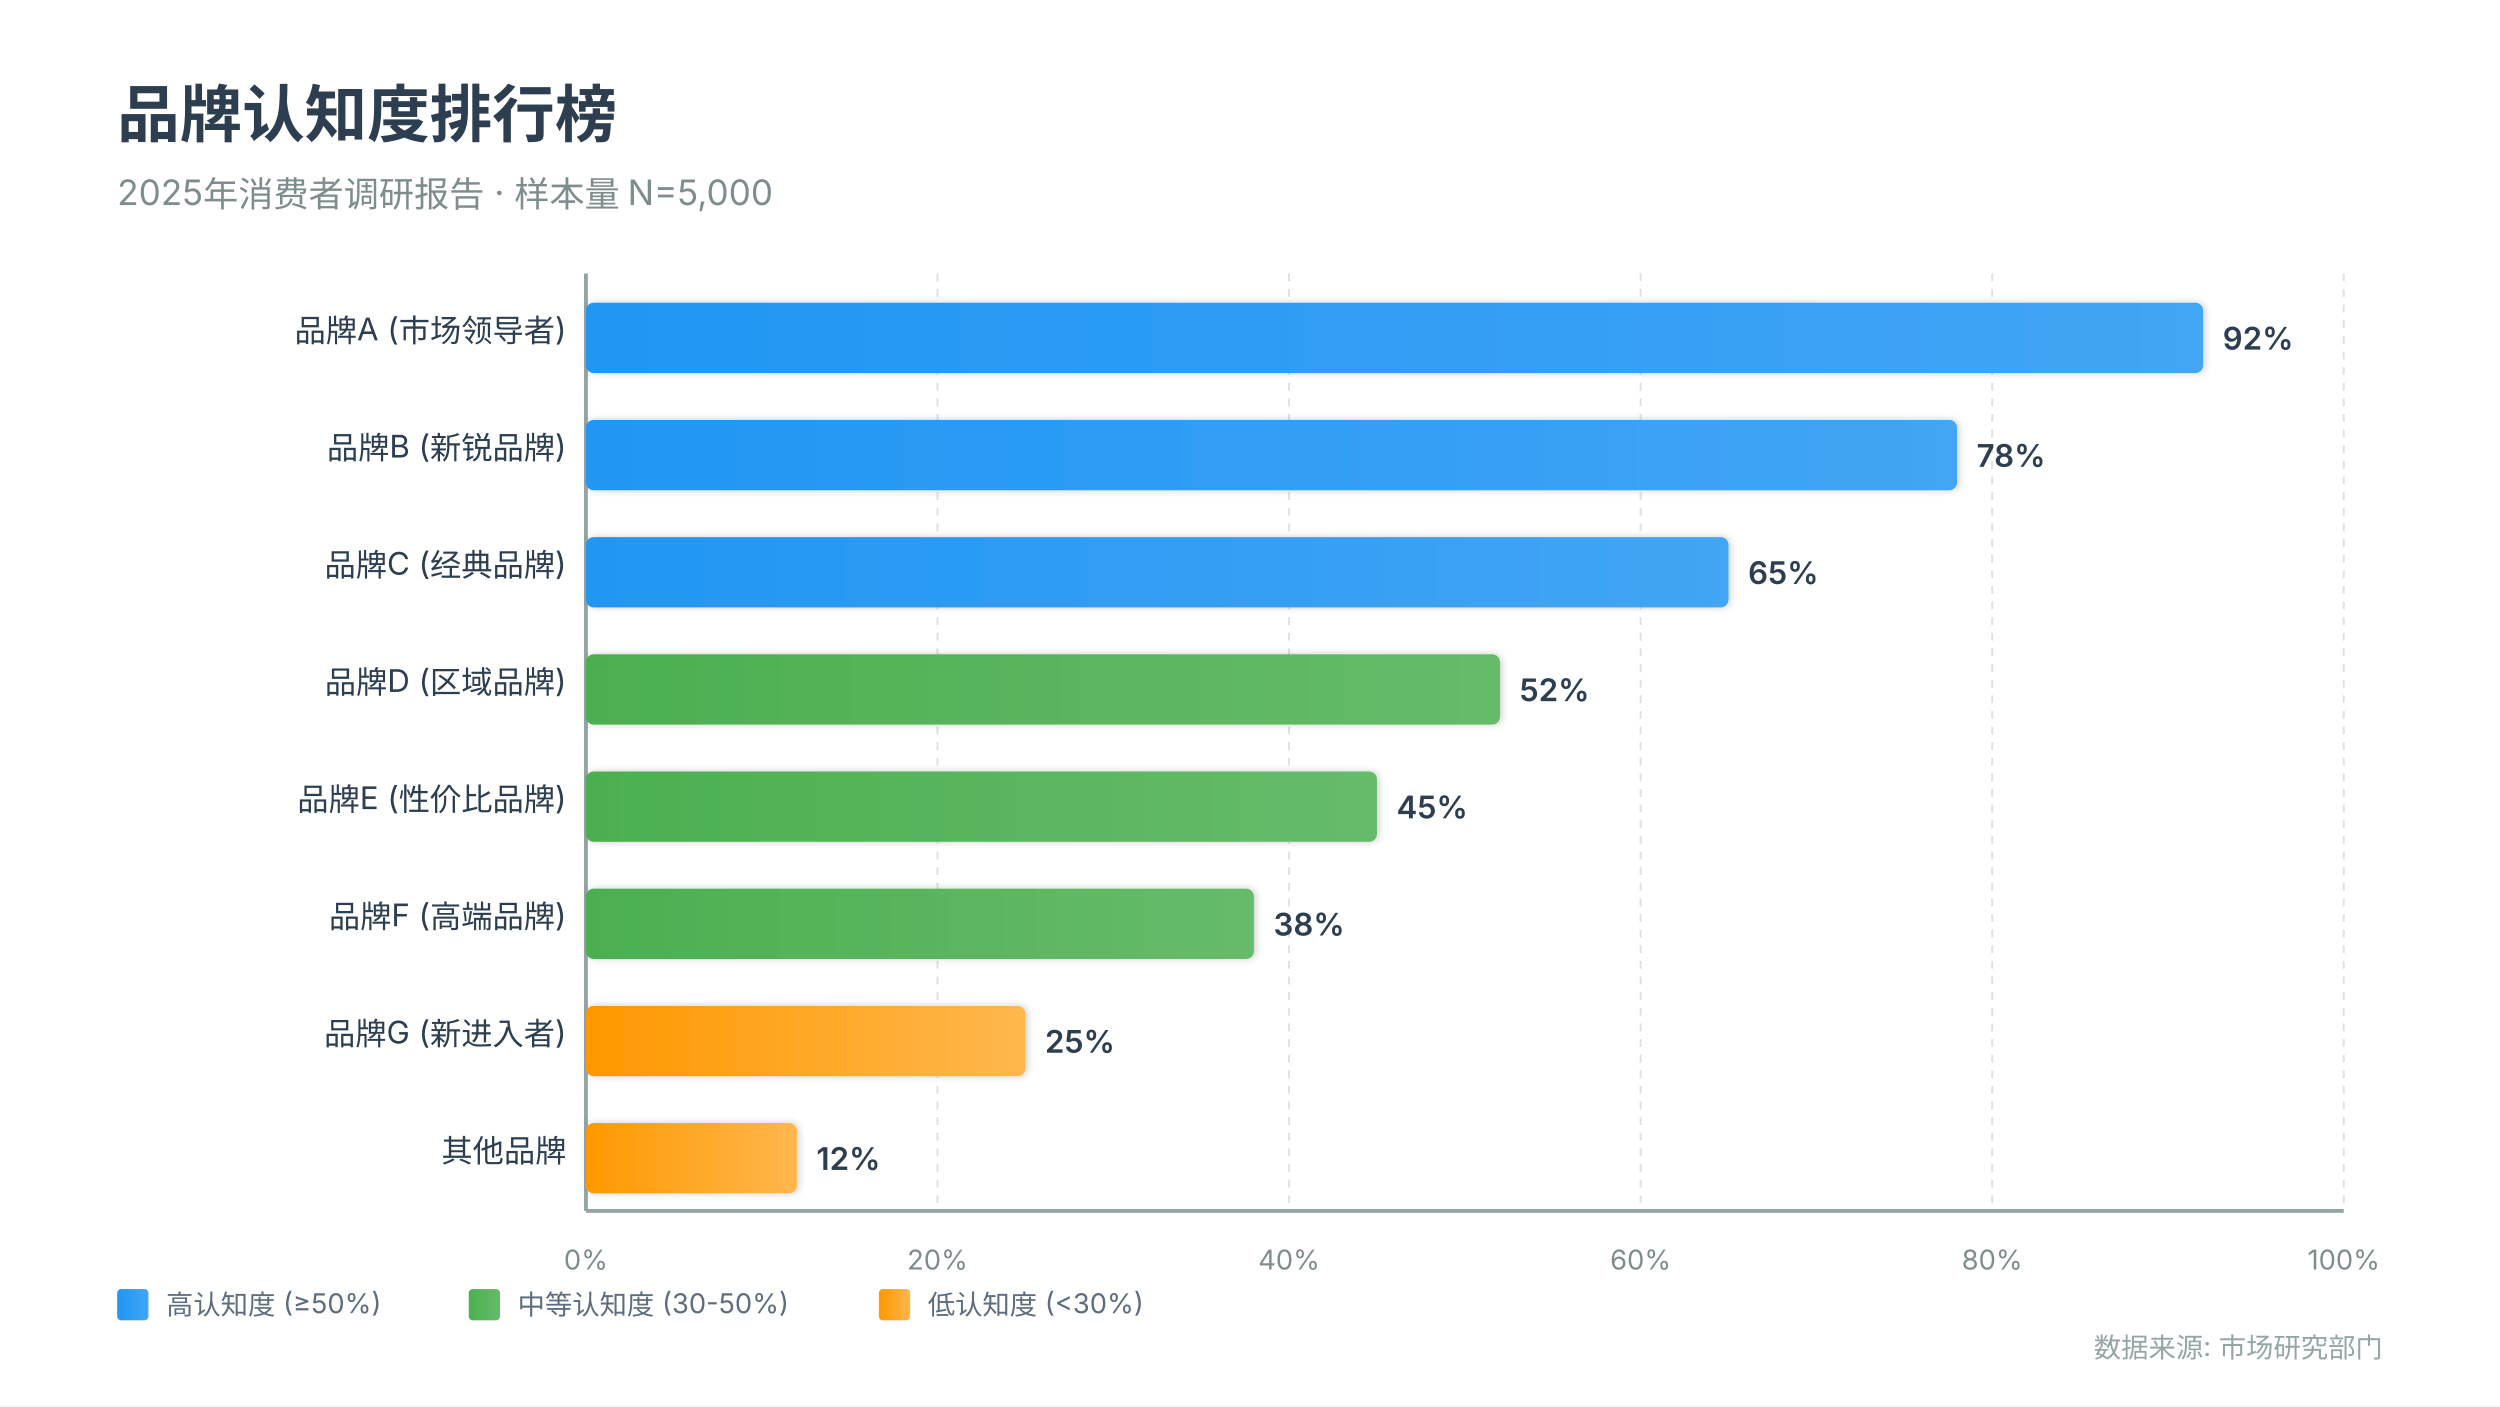
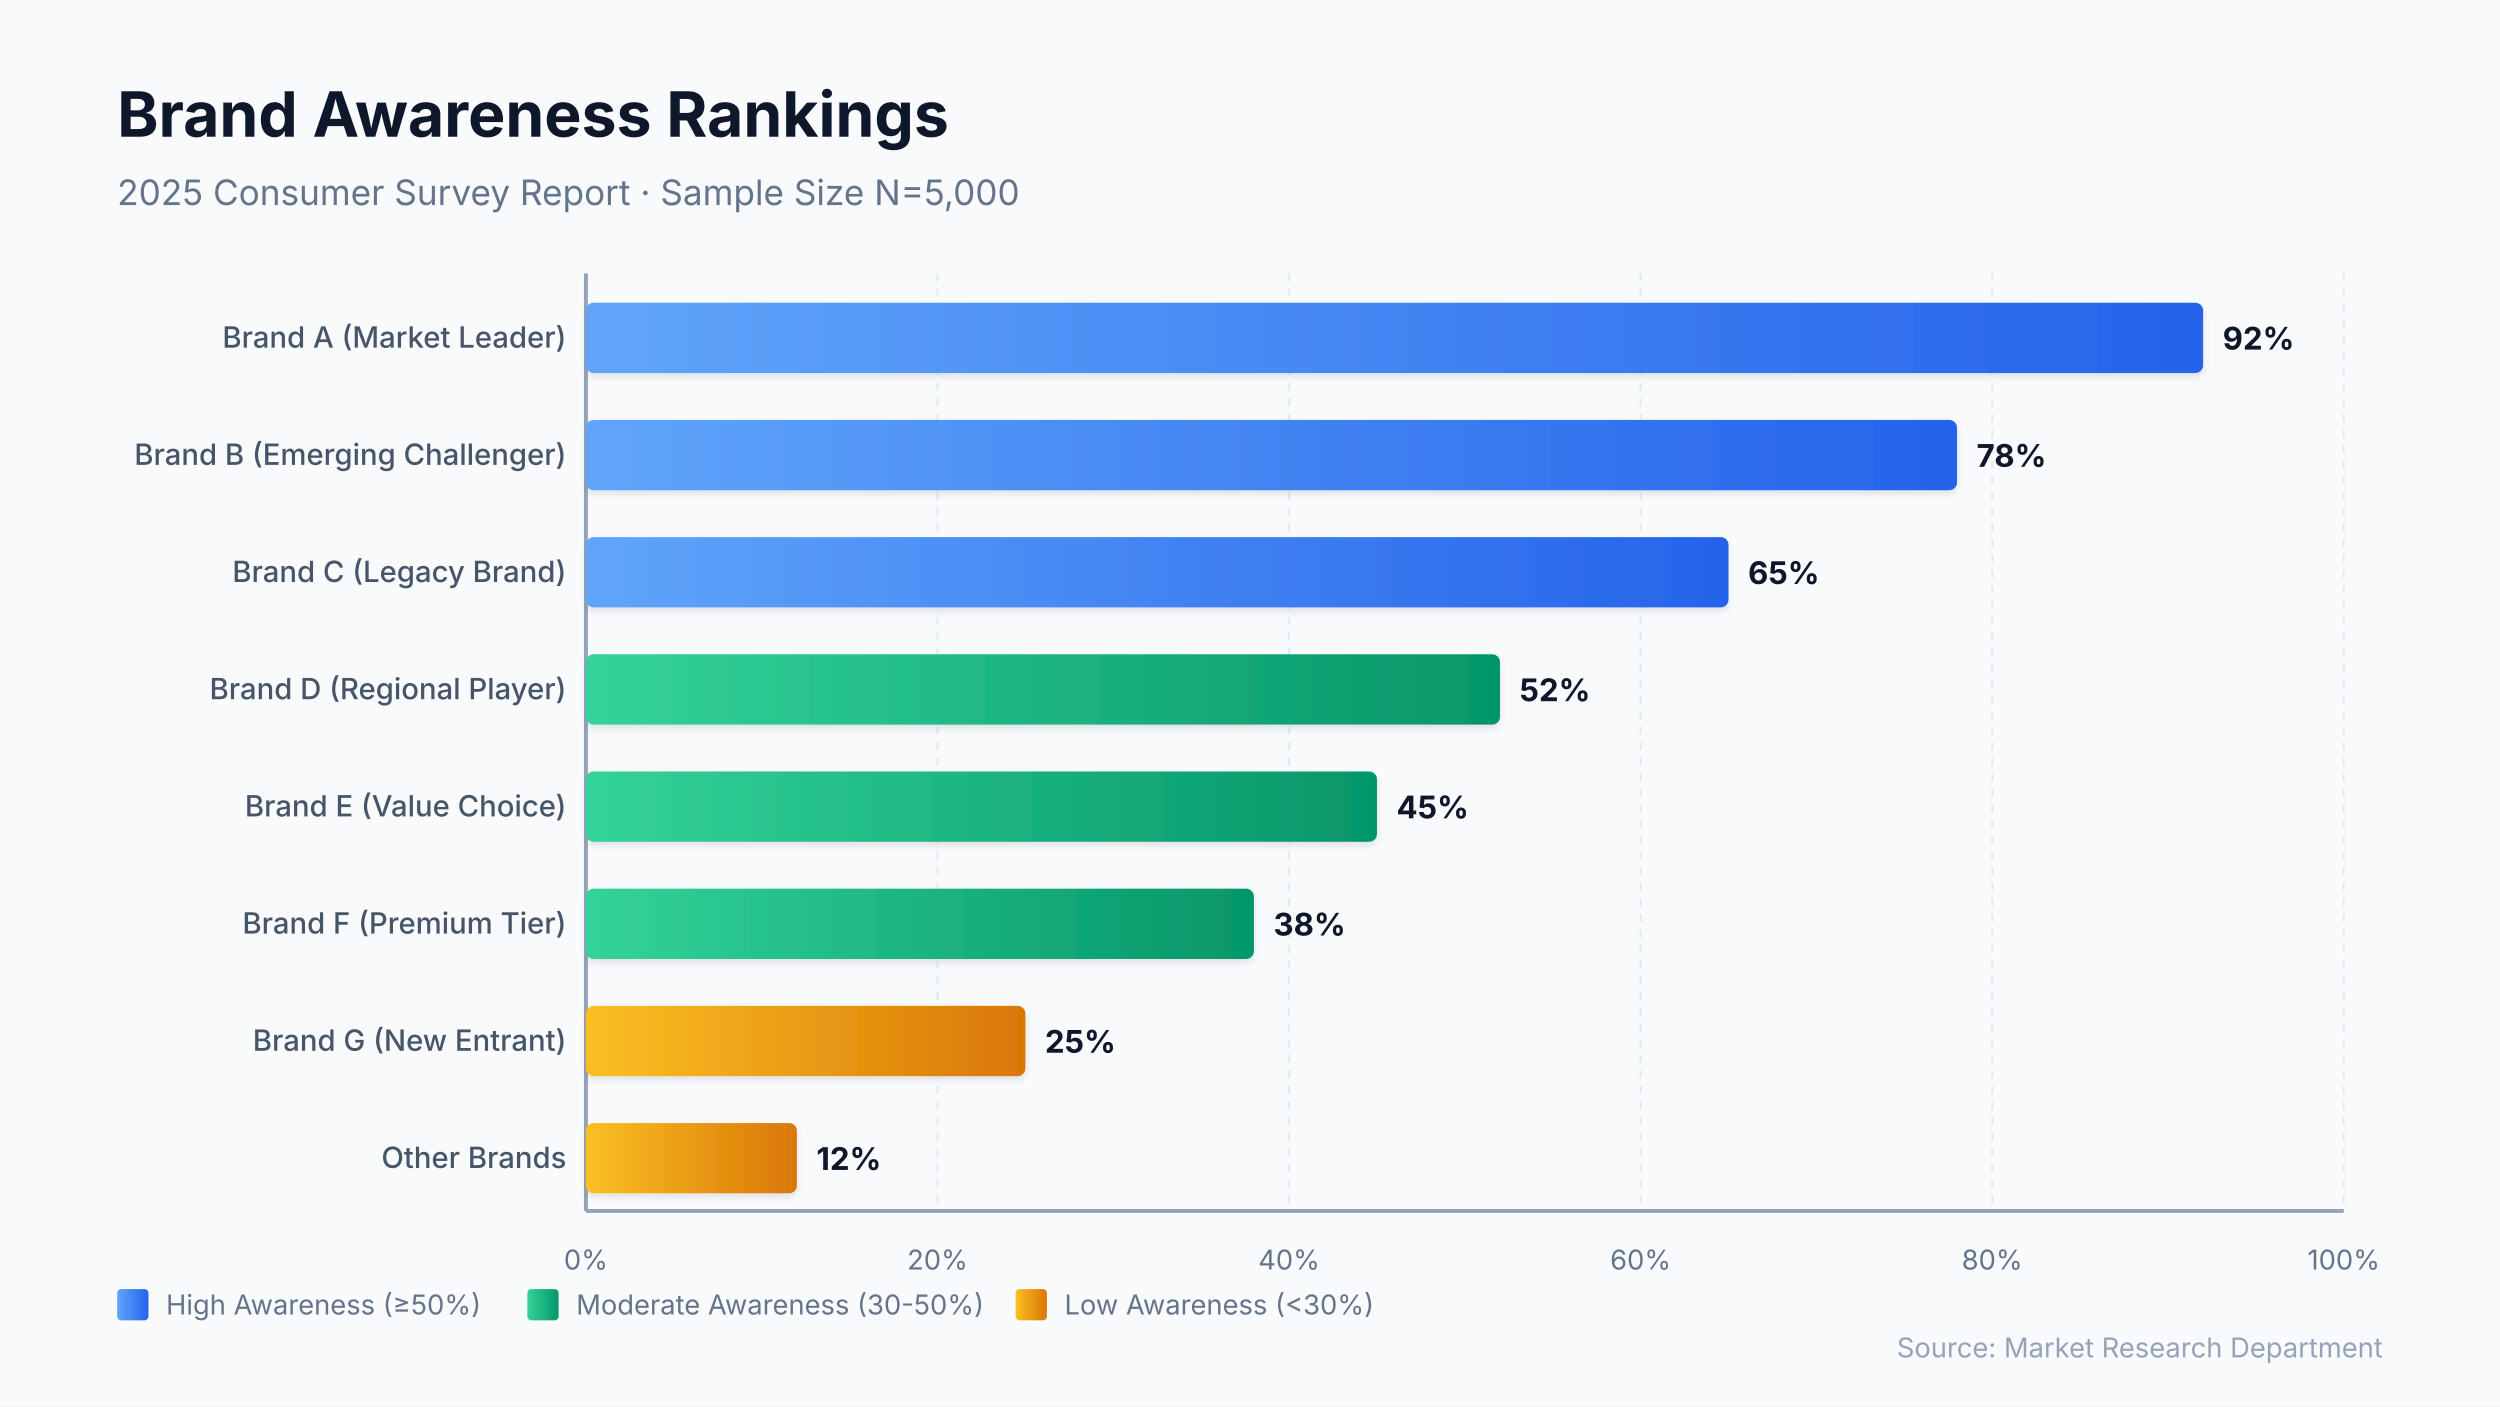
<svg xmlns="http://www.w3.org/2000/svg" viewBox="0 0 1280 720" width="1280" height="720">
  <defs>
    <linearGradient id="hbarGrad1" x1="0%" y1="0%" x2="100%" y2="0%">
-       <stop offset="0%" style="stop-color:#2196F3;stop-opacity:1" />
-       <stop offset="100%" style="stop-color:#42A5F5;stop-opacity:1" />
+       <stop offset="0%" style="stop-color:#60A5FA;stop-opacity:1" />
+       <stop offset="100%" style="stop-color:#2563EB;stop-opacity:1" />
    </linearGradient>
    <linearGradient id="hbarGrad2" x1="0%" y1="0%" x2="100%" y2="0%">
-       <stop offset="0%" style="stop-color:#4CAF50;stop-opacity:1" />
-       <stop offset="100%" style="stop-color:#66BB6A;stop-opacity:1" />
+       <stop offset="0%" style="stop-color:#34D399;stop-opacity:1" />
+       <stop offset="100%" style="stop-color:#059669;stop-opacity:1" />
    </linearGradient>
    <linearGradient id="hbarGrad3" x1="0%" y1="0%" x2="100%" y2="0%">
-       <stop offset="0%" style="stop-color:#FF9800;stop-opacity:1" />
-       <stop offset="100%" style="stop-color:#FFB74D;stop-opacity:1" />
+       <stop offset="0%" style="stop-color:#FBBF24;stop-opacity:1" />
+       <stop offset="100%" style="stop-color:#D97706;stop-opacity:1" />
    </linearGradient>
-     <filter id="hbarShadow">
+     <filter id="barShadow" x="-5%" y="-20%" width="110%" height="140%">
      <feGaussianBlur in="SourceAlpha" stdDeviation="2" />
-       <feOffset dx="1" dy="0" />
-       <feComponentTransfer>
-         <feFuncA type="linear" slope="0.2" />
-       </feComponentTransfer>
+       <feOffset dx="0" dy="2" result="offsetblur" />
+       <feFlood flood-color="#0F172A" flood-opacity="0.1" result="shadowColor" />
+       <feComposite in="shadowColor" in2="offsetblur" operator="in" result="shadow" />
      <feMerge>
-         <feMergeNode />
+         <feMergeNode in="shadow" />
        <feMergeNode in="SourceGraphic" />
      </feMerge>
    </filter>
  </defs>
-   <rect width="1280" height="720" fill="#FFFFFF" />
-   <text x="60" y="70" font-family="-apple-system, BlinkMacSystemFont, 'Segoe UI', 'PingFang SC', 'Microsoft YaHei', sans-serif" font-size="32" font-weight="bold" fill="#2C3E50">
-     <tspan>品牌认知度排行榜</tspan>
-   </text>
-   <text x="60" y="105" font-family="-apple-system, BlinkMacSystemFont, 'Segoe UI', 'PingFang SC', 'Microsoft YaHei', sans-serif" font-size="18" fill="#7F8C8D">
-     <tspan>2025年消费者调研报告 · 样本量 N=5,000</tspan>
-   </text>
+   <rect width="1280" height="720" fill="#F8FAFC" />
+   <text x="60" y="70" font-family="-apple-system, BlinkMacSystemFont, 'Segoe UI', sans-serif" font-size="32" font-weight="700" fill="#0F172A">Brand Awareness Rankings</text>
+   <text x="60" y="105" font-family="-apple-system, BlinkMacSystemFont, 'Segoe UI', sans-serif" font-size="18" fill="#64748B">2025 Consumer Survey Report · Sample Size N=5,000</text>
  <g id="chartArea">
-     <line x1="300" y1="140" x2="300" y2="620" stroke="#E0E0E0" stroke-width="1" stroke-dasharray="4,4" />
-     <line x1="480" y1="140" x2="480" y2="620" stroke="#E0E0E0" stroke-width="1" stroke-dasharray="4,4" />
-     <line x1="660" y1="140" x2="660" y2="620" stroke="#E0E0E0" stroke-width="1" stroke-dasharray="4,4" />
-     <line x1="840" y1="140" x2="840" y2="620" stroke="#E0E0E0" stroke-width="1" stroke-dasharray="4,4" />
-     <line x1="1020" y1="140" x2="1020" y2="620" stroke="#E0E0E0" stroke-width="1" stroke-dasharray="4,4" />
-     <line x1="1200" y1="140" x2="1200" y2="620" stroke="#E0E0E0" stroke-width="1" stroke-dasharray="4,4" />
-     <text x="300" y="650" font-family="-apple-system, BlinkMacSystemFont, 'Segoe UI', sans-serif" font-size="14" fill="#7F8C8D" text-anchor="middle">
-       <tspan>0%</tspan>
-     </text>
-     <text x="480" y="650" font-family="-apple-system, BlinkMacSystemFont, 'Segoe UI', sans-serif" font-size="14" fill="#7F8C8D" text-anchor="middle">
-       <tspan>20%</tspan>
-     </text>
-     <text x="660" y="650" font-family="-apple-system, BlinkMacSystemFont, 'Segoe UI', sans-serif" font-size="14" fill="#7F8C8D" text-anchor="middle">
-       <tspan>40%</tspan>
-     </text>
-     <text x="840" y="650" font-family="-apple-system, BlinkMacSystemFont, 'Segoe UI', sans-serif" font-size="14" fill="#7F8C8D" text-anchor="middle">
-       <tspan>60%</tspan>
-     </text>
-     <text x="1020" y="650" font-family="-apple-system, BlinkMacSystemFont, 'Segoe UI', sans-serif" font-size="14" fill="#7F8C8D" text-anchor="middle">
-       <tspan>80%</tspan>
-     </text>
-     <text x="1200" y="650" font-family="-apple-system, BlinkMacSystemFont, 'Segoe UI', sans-serif" font-size="14" fill="#7F8C8D" text-anchor="middle">
-       <tspan>100%</tspan>
-     </text>
-     <line x1="300" y1="140" x2="300" y2="620" stroke="#95A5A6" stroke-width="2" />
-     <line x1="300" y1="620" x2="1200" y2="620" stroke="#95A5A6" stroke-width="2" />
-     <text x="290" y="175" font-family="-apple-system, BlinkMacSystemFont, 'Segoe UI', 'PingFang SC', 'Microsoft YaHei', sans-serif" font-size="16" fill="#2C3E50" text-anchor="end">
-       <tspan>品牌A (市场领导者)</tspan>
-     </text>
-     <rect x="300" y="155" width="828" height="36" rx="4" fill="url(#hbarGrad1)" filter="url(#hbarShadow)" />
-     <text x="1138" y="179" font-family="-apple-system, BlinkMacSystemFont, 'Segoe UI', sans-serif" font-size="16" font-weight="600" fill="#2C3E50">
-       <tspan>92%</tspan>
-     </text>
-     <text x="290" y="235" font-family="-apple-system, BlinkMacSystemFont, 'Segoe UI', 'PingFang SC', 'Microsoft YaHei', sans-serif" font-size="16" fill="#2C3E50" text-anchor="end">
-       <tspan>品牌B (新锐品牌)</tspan>
-     </text>
-     <rect x="300" y="215" width="702" height="36" rx="4" fill="url(#hbarGrad1)" filter="url(#hbarShadow)" />
-     <text x="1012" y="239" font-family="-apple-system, BlinkMacSystemFont, 'Segoe UI', sans-serif" font-size="16" font-weight="600" fill="#2C3E50">
-       <tspan>78%</tspan>
-     </text>
-     <text x="290" y="295" font-family="-apple-system, BlinkMacSystemFont, 'Segoe UI', 'PingFang SC', 'Microsoft YaHei', sans-serif" font-size="16" fill="#2C3E50" text-anchor="end">
-       <tspan>品牌C (经典品牌)</tspan>
-     </text>
-     <rect x="300" y="275" width="585" height="36" rx="4" fill="url(#hbarGrad1)" filter="url(#hbarShadow)" />
-     <text x="895" y="299" font-family="-apple-system, BlinkMacSystemFont, 'Segoe UI', sans-serif" font-size="16" font-weight="600" fill="#2C3E50">
-       <tspan>65%</tspan>
-     </text>
-     <text x="290" y="355" font-family="-apple-system, BlinkMacSystemFont, 'Segoe UI', 'PingFang SC', 'Microsoft YaHei', sans-serif" font-size="16" fill="#2C3E50" text-anchor="end">
-       <tspan>品牌D (区域品牌)</tspan>
-     </text>
-     <rect x="300" y="335" width="468" height="36" rx="4" fill="url(#hbarGrad2)" filter="url(#hbarShadow)" />
-     <text x="778" y="359" font-family="-apple-system, BlinkMacSystemFont, 'Segoe UI', sans-serif" font-size="16" font-weight="600" fill="#2C3E50">
-       <tspan>52%</tspan>
-     </text>
-     <text x="290" y="415" font-family="-apple-system, BlinkMacSystemFont, 'Segoe UI', 'PingFang SC', 'Microsoft YaHei', sans-serif" font-size="16" fill="#2C3E50" text-anchor="end">
-       <tspan>品牌E (性价比品牌)</tspan>
-     </text>
-     <rect x="300" y="395" width="405" height="36" rx="4" fill="url(#hbarGrad2)" filter="url(#hbarShadow)" />
-     <text x="715" y="419" font-family="-apple-system, BlinkMacSystemFont, 'Segoe UI', sans-serif" font-size="16" font-weight="600" fill="#2C3E50">
-       <tspan>45%</tspan>
-     </text>
-     <text x="290" y="475" font-family="-apple-system, BlinkMacSystemFont, 'Segoe UI', 'PingFang SC', 'Microsoft YaHei', sans-serif" font-size="16" fill="#2C3E50" text-anchor="end">
-       <tspan>品牌F (高端品牌)</tspan>
-     </text>
-     <rect x="300" y="455" width="342" height="36" rx="4" fill="url(#hbarGrad2)" filter="url(#hbarShadow)" />
-     <text x="652" y="479" font-family="-apple-system, BlinkMacSystemFont, 'Segoe UI', sans-serif" font-size="16" font-weight="600" fill="#2C3E50">
-       <tspan>38%</tspan>
-     </text>
-     <text x="290" y="535" font-family="-apple-system, BlinkMacSystemFont, 'Segoe UI', 'PingFang SC', 'Microsoft YaHei', sans-serif" font-size="16" fill="#2C3E50" text-anchor="end">
-       <tspan>品牌G (新进入者)</tspan>
-     </text>
-     <rect x="300" y="515" width="225" height="36" rx="4" fill="url(#hbarGrad3)" filter="url(#hbarShadow)" />
-     <text x="535" y="539" font-family="-apple-system, BlinkMacSystemFont, 'Segoe UI', sans-serif" font-size="16" font-weight="600" fill="#2C3E50">
-       <tspan>25%</tspan>
-     </text>
-     <text x="290" y="595" font-family="-apple-system, BlinkMacSystemFont, 'Segoe UI', 'PingFang SC', 'Microsoft YaHei', sans-serif" font-size="16" fill="#2C3E50" text-anchor="end">
-       <tspan>其他品牌</tspan>
-     </text>
-     <rect x="300" y="575" width="108" height="36" rx="4" fill="url(#hbarGrad3)" filter="url(#hbarShadow)" />
-     <text x="418" y="599" font-family="-apple-system, BlinkMacSystemFont, 'Segoe UI', sans-serif" font-size="16" font-weight="600" fill="#2C3E50">
-       <tspan>12%</tspan>
-     </text>
+     <line x1="300" y1="140" x2="300" y2="620" stroke="#E2E8F0" stroke-width="1" stroke-dasharray="4,4" />
+     <line x1="480" y1="140" x2="480" y2="620" stroke="#E2E8F0" stroke-width="1" stroke-dasharray="4,4" />
+     <line x1="660" y1="140" x2="660" y2="620" stroke="#E2E8F0" stroke-width="1" stroke-dasharray="4,4" />
+     <line x1="840" y1="140" x2="840" y2="620" stroke="#E2E8F0" stroke-width="1" stroke-dasharray="4,4" />
+     <line x1="1020" y1="140" x2="1020" y2="620" stroke="#E2E8F0" stroke-width="1" stroke-dasharray="4,4" />
+     <line x1="1200" y1="140" x2="1200" y2="620" stroke="#E2E8F0" stroke-width="1" stroke-dasharray="4,4" />
+     <text x="300" y="650" font-family="-apple-system, BlinkMacSystemFont, 'Segoe UI', sans-serif" font-size="14" fill="#64748B" text-anchor="middle">0%</text>
+     <text x="480" y="650" font-family="-apple-system, BlinkMacSystemFont, 'Segoe UI', sans-serif" font-size="14" fill="#64748B" text-anchor="middle">20%</text>
+     <text x="660" y="650" font-family="-apple-system, BlinkMacSystemFont, 'Segoe UI', sans-serif" font-size="14" fill="#64748B" text-anchor="middle">40%</text>
+     <text x="840" y="650" font-family="-apple-system, BlinkMacSystemFont, 'Segoe UI', sans-serif" font-size="14" fill="#64748B" text-anchor="middle">60%</text>
+     <text x="1020" y="650" font-family="-apple-system, BlinkMacSystemFont, 'Segoe UI', sans-serif" font-size="14" fill="#64748B" text-anchor="middle">80%</text>
+     <text x="1200" y="650" font-family="-apple-system, BlinkMacSystemFont, 'Segoe UI', sans-serif" font-size="14" fill="#64748B" text-anchor="middle">100%</text>
+     <line x1="300" y1="140" x2="300" y2="620" stroke="#94A3B8" stroke-width="2" />
+     <line x1="300" y1="620" x2="1200" y2="620" stroke="#94A3B8" stroke-width="2" />
+     <text x="290" y="178" font-family="-apple-system, BlinkMacSystemFont, 'Segoe UI', sans-serif" font-size="15" font-weight="500" fill="#475569" text-anchor="end">Brand A (Market Leader)</text>
+     <rect x="300" y="155" width="828" height="36" rx="4" fill="url(#hbarGrad1)" filter="url(#barShadow)" />
+     <text x="1138" y="179" font-family="-apple-system, BlinkMacSystemFont, 'Segoe UI', sans-serif" font-size="16" font-weight="700" fill="#0F172A">92%</text>
+     <text x="290" y="238" font-family="-apple-system, BlinkMacSystemFont, 'Segoe UI', sans-serif" font-size="15" font-weight="500" fill="#475569" text-anchor="end">Brand B (Emerging Challenger)</text>
+     <rect x="300" y="215" width="702" height="36" rx="4" fill="url(#hbarGrad1)" filter="url(#barShadow)" />
+     <text x="1012" y="239" font-family="-apple-system, BlinkMacSystemFont, 'Segoe UI', sans-serif" font-size="16" font-weight="700" fill="#0F172A">78%</text>
+     <text x="290" y="298" font-family="-apple-system, BlinkMacSystemFont, 'Segoe UI', sans-serif" font-size="15" font-weight="500" fill="#475569" text-anchor="end">Brand C (Legacy Brand)</text>
+     <rect x="300" y="275" width="585" height="36" rx="4" fill="url(#hbarGrad1)" filter="url(#barShadow)" />
+     <text x="895" y="299" font-family="-apple-system, BlinkMacSystemFont, 'Segoe UI', sans-serif" font-size="16" font-weight="700" fill="#0F172A">65%</text>
+     <text x="290" y="358" font-family="-apple-system, BlinkMacSystemFont, 'Segoe UI', sans-serif" font-size="15" font-weight="500" fill="#475569" text-anchor="end">Brand D (Regional Player)</text>
+     <rect x="300" y="335" width="468" height="36" rx="4" fill="url(#hbarGrad2)" filter="url(#barShadow)" />
+     <text x="778" y="359" font-family="-apple-system, BlinkMacSystemFont, 'Segoe UI', sans-serif" font-size="16" font-weight="700" fill="#0F172A">52%</text>
+     <text x="290" y="418" font-family="-apple-system, BlinkMacSystemFont, 'Segoe UI', sans-serif" font-size="15" font-weight="500" fill="#475569" text-anchor="end">Brand E (Value Choice)</text>
+     <rect x="300" y="395" width="405" height="36" rx="4" fill="url(#hbarGrad2)" filter="url(#barShadow)" />
+     <text x="715" y="419" font-family="-apple-system, BlinkMacSystemFont, 'Segoe UI', sans-serif" font-size="16" font-weight="700" fill="#0F172A">45%</text>
+     <text x="290" y="478" font-family="-apple-system, BlinkMacSystemFont, 'Segoe UI', sans-serif" font-size="15" font-weight="500" fill="#475569" text-anchor="end">Brand F (Premium Tier)</text>
+     <rect x="300" y="455" width="342" height="36" rx="4" fill="url(#hbarGrad2)" filter="url(#barShadow)" />
+     <text x="652" y="479" font-family="-apple-system, BlinkMacSystemFont, 'Segoe UI', sans-serif" font-size="16" font-weight="700" fill="#0F172A">38%</text>
+     <text x="290" y="538" font-family="-apple-system, BlinkMacSystemFont, 'Segoe UI', sans-serif" font-size="15" font-weight="500" fill="#475569" text-anchor="end">Brand G (New Entrant)</text>
+     <rect x="300" y="515" width="225" height="36" rx="4" fill="url(#hbarGrad3)" filter="url(#barShadow)" />
+     <text x="535" y="539" font-family="-apple-system, BlinkMacSystemFont, 'Segoe UI', sans-serif" font-size="16" font-weight="700" fill="#0F172A">25%</text>
+     <text x="290" y="598" font-family="-apple-system, BlinkMacSystemFont, 'Segoe UI', sans-serif" font-size="15" font-weight="500" fill="#475569" text-anchor="end">Other Brands</text>
+     <rect x="300" y="575" width="108" height="36" rx="4" fill="url(#hbarGrad3)" filter="url(#barShadow)" />
+     <text x="418" y="599" font-family="-apple-system, BlinkMacSystemFont, 'Segoe UI', sans-serif" font-size="16" font-weight="700" fill="#0F172A">12%</text>
  </g>
  <g id="legend">
    <rect x="60" y="660" width="16" height="16" rx="2" fill="url(#hbarGrad1)" />
-     <text x="85" y="673" font-family="-apple-system, BlinkMacSystemFont, 'Segoe UI', 'PingFang SC', 'Microsoft YaHei', sans-serif" font-size="14" fill="#5D6D7E">
-       <tspan>高认知度 (≥50%)</tspan>
-     </text>
-     <rect x="240" y="660" width="16" height="16" rx="2" fill="url(#hbarGrad2)" />
-     <text x="265" y="673" font-family="-apple-system, BlinkMacSystemFont, 'Segoe UI', 'PingFang SC', 'Microsoft YaHei', sans-serif" font-size="14" fill="#5D6D7E">
-       <tspan>中等认知度 (30-50%)</tspan>
-     </text>
-     <rect x="450" y="660" width="16" height="16" rx="2" fill="url(#hbarGrad3)" />
-     <text x="475" y="673" font-family="-apple-system, BlinkMacSystemFont, 'Segoe UI', 'PingFang SC', 'Microsoft YaHei', sans-serif" font-size="14" fill="#5D6D7E">
-       <tspan>低认知度 (&lt;30%)</tspan>
-     </text>
+     <text x="85" y="673" font-family="-apple-system, BlinkMacSystemFont, 'Segoe UI', sans-serif" font-size="14" fill="#64748B">High Awareness (≥50%)</text>
+     <rect x="270" y="660" width="16" height="16" rx="2" fill="url(#hbarGrad2)" />
+     <text x="295" y="673" font-family="-apple-system, BlinkMacSystemFont, 'Segoe UI', sans-serif" font-size="14" fill="#64748B">Moderate Awareness (30-50%)</text>
+     <rect x="520" y="660" width="16" height="16" rx="2" fill="url(#hbarGrad3)" />
+     <text x="545" y="673" font-family="-apple-system, BlinkMacSystemFont, 'Segoe UI', sans-serif" font-size="14" fill="#64748B">Low Awareness (&lt;30%)</text>
  </g>
-   <text x="1220" y="695" font-family="-apple-system, BlinkMacSystemFont, 'Segoe UI', 'PingFang SC', 'Microsoft YaHei', sans-serif" font-size="14" fill="#95A5A6" text-anchor="end">
-     <tspan>数据来源: 市场研究部门</tspan>
-   </text>
+   <text x="1220" y="695" font-family="-apple-system, BlinkMacSystemFont, 'Segoe UI', sans-serif" font-size="14" fill="#94A3B8" text-anchor="end">Source: Market Research Department</text>
</svg>
